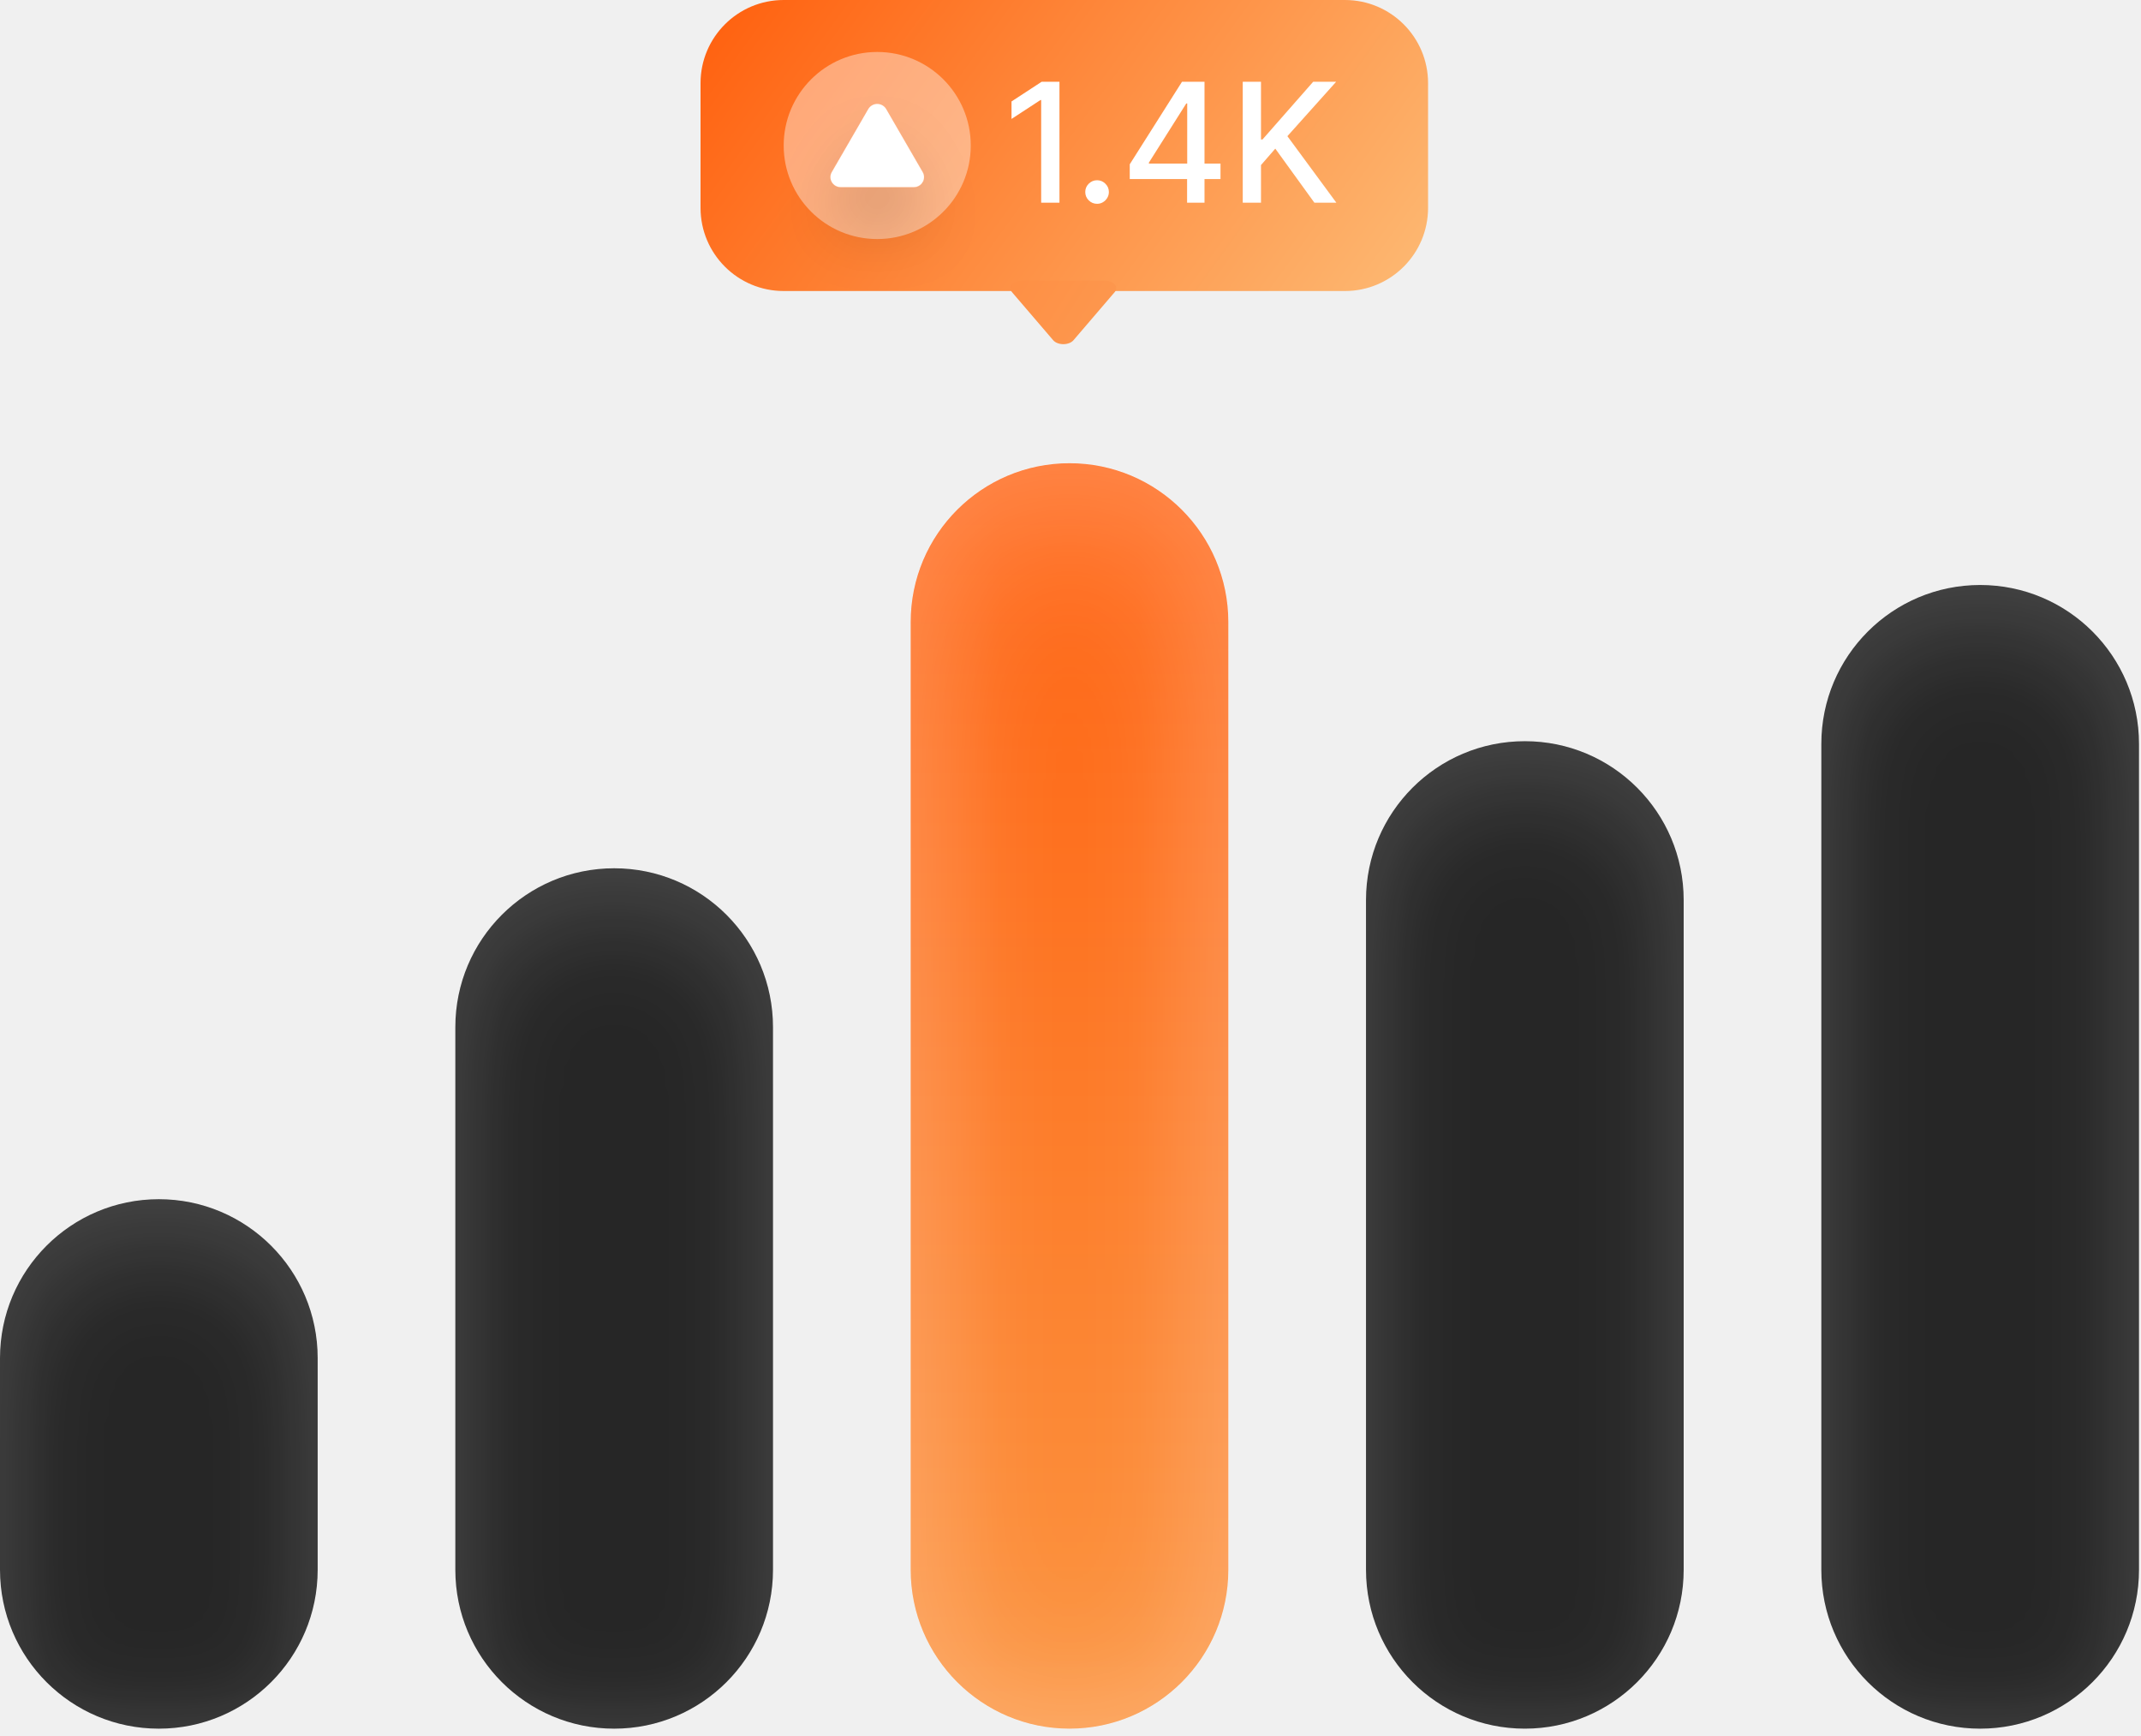
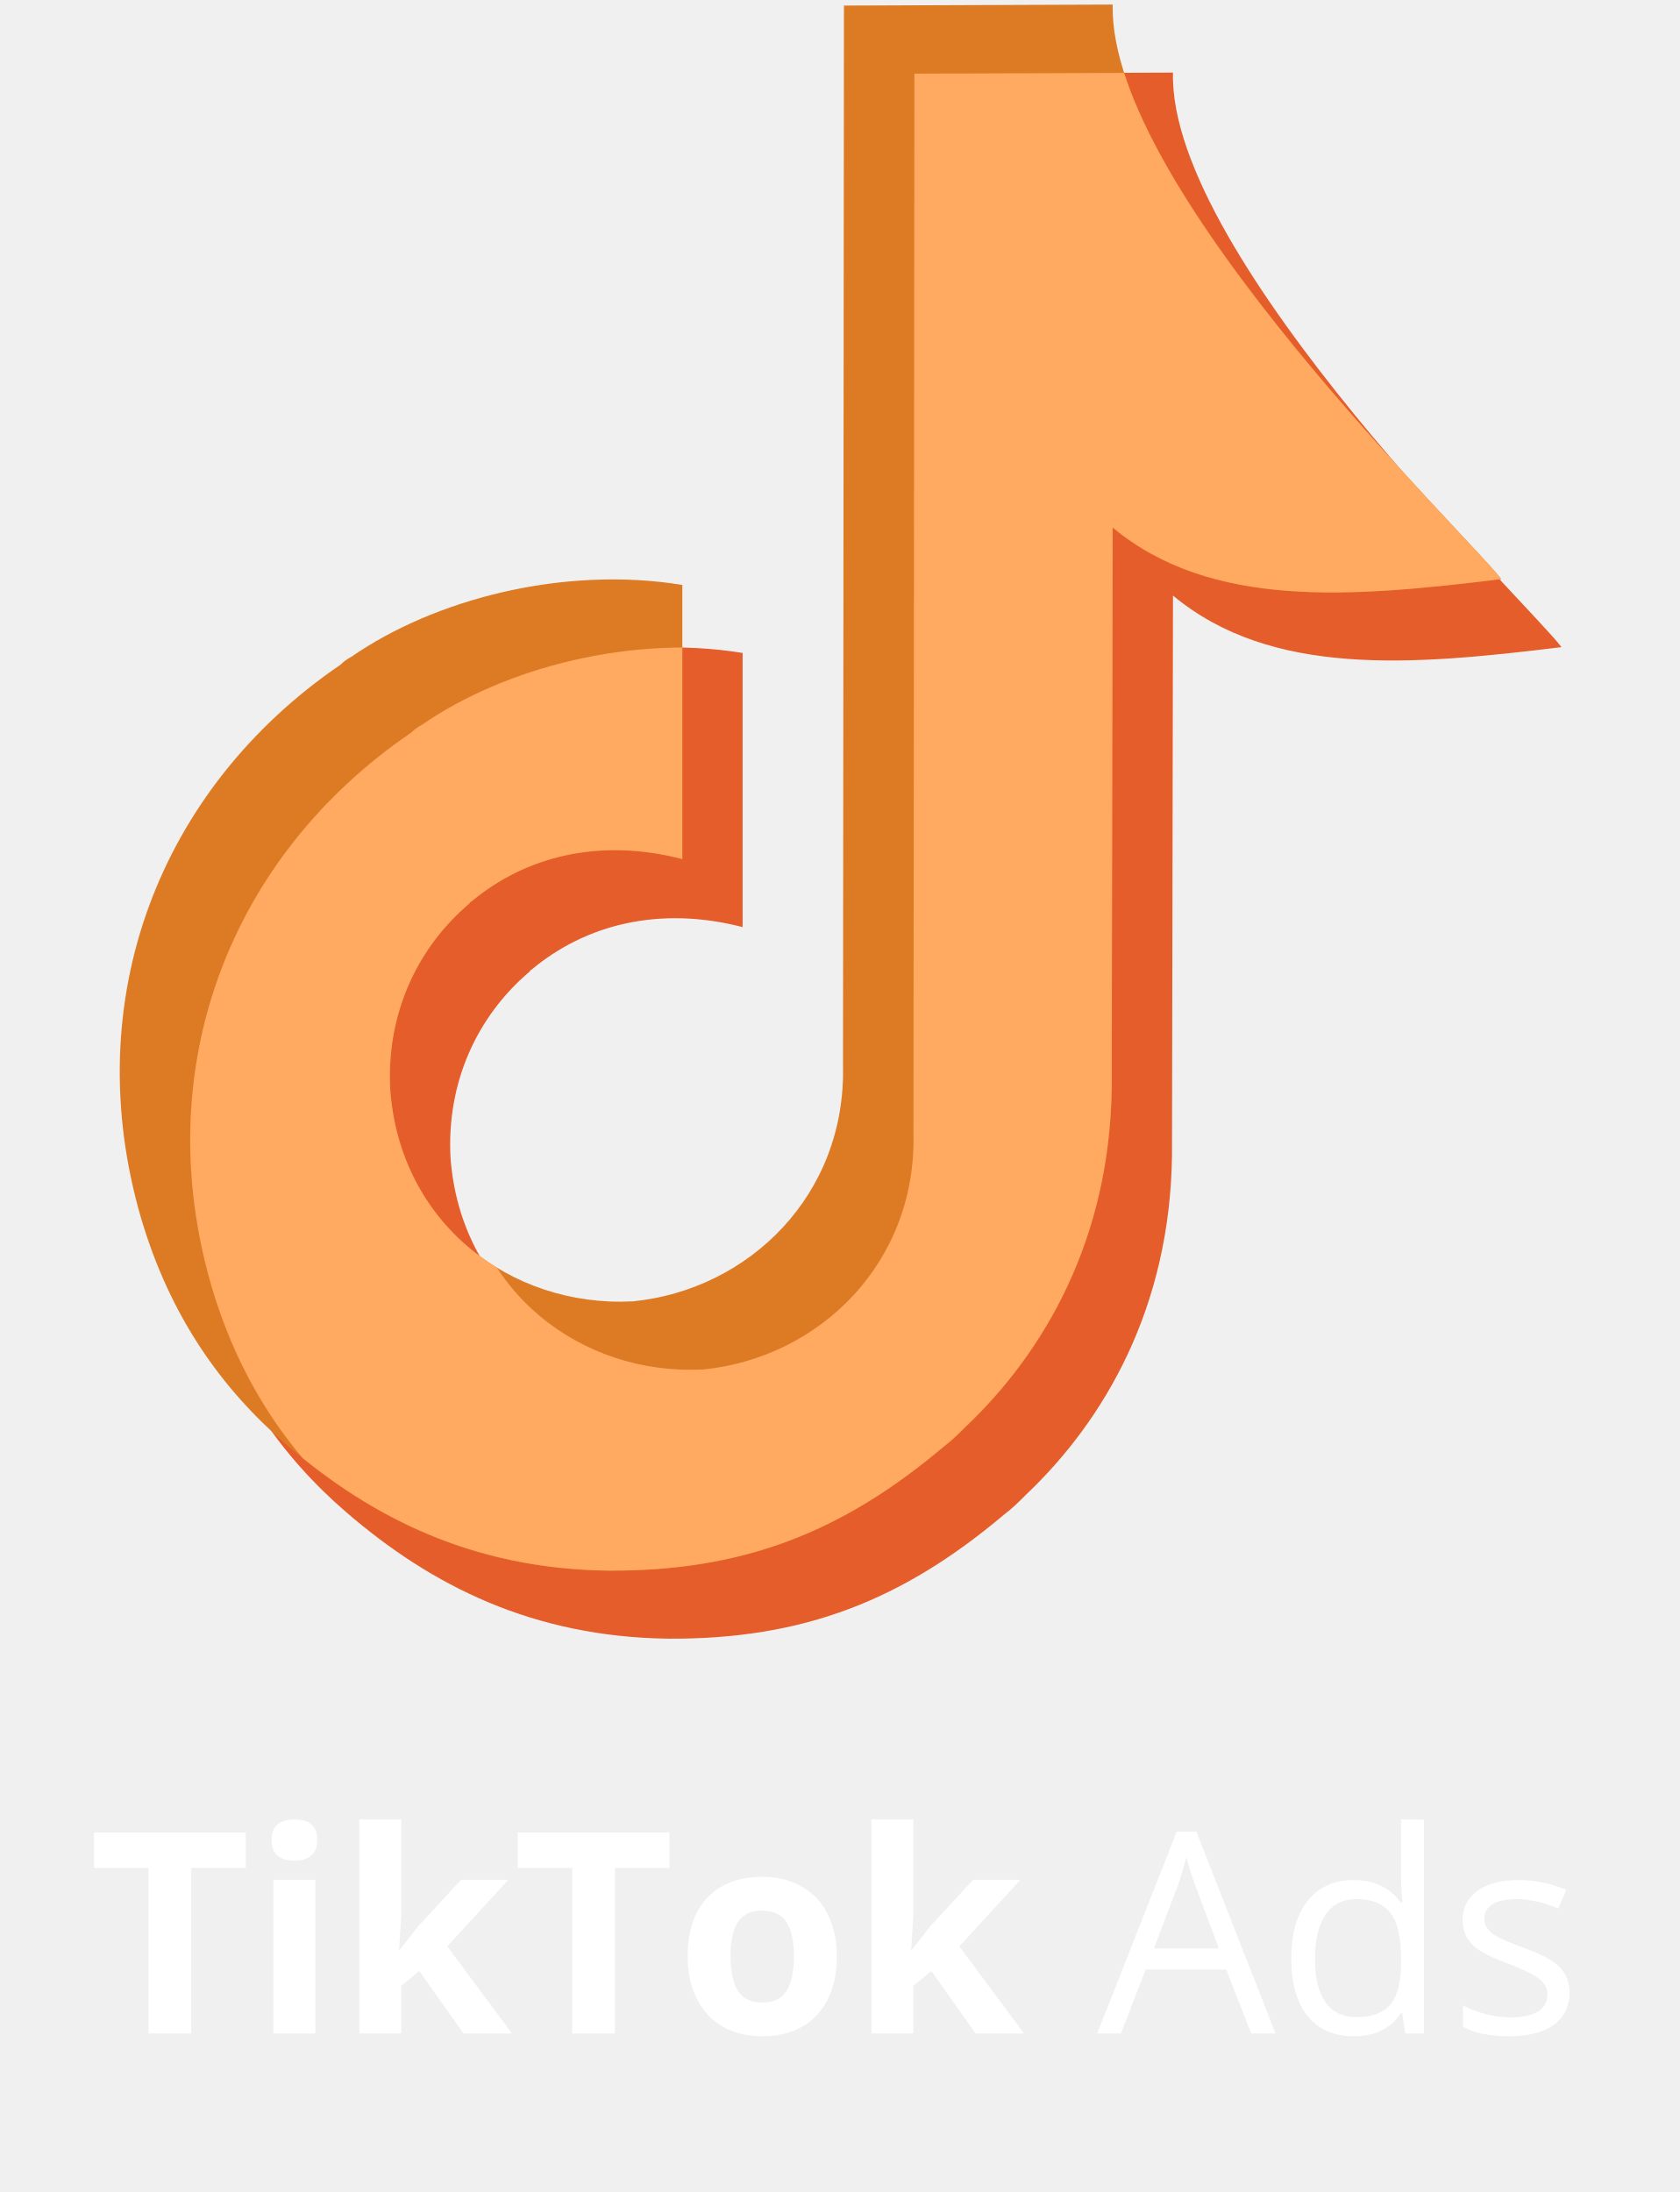
- <svg xmlns="http://www.w3.org/2000/svg" width="206" height="167" viewBox="0 0 206 167" fill="none">
-   <rect x="67.404" width="70" height="28" rx="8" fill="url(#paint0_linear_698_5975)" />
-   <rect x="75.404" y="5" width="18" height="18" rx="9" fill="white" fill-opacity="0.4" />
-   <g filter="url(#filter0_d_698_5975)">
-     <path d="M88.775 17.512C88.688 17.662 88.563 17.786 88.413 17.872C88.262 17.957 88.091 18.002 87.918 18H80.89C80.717 18.002 80.546 17.957 80.395 17.872C80.245 17.786 80.12 17.662 80.033 17.512C79.949 17.368 79.904 17.205 79.904 17.038C79.904 16.871 79.949 16.707 80.033 16.564L83.546 10.489C83.634 10.34 83.759 10.217 83.91 10.131C84.06 10.045 84.231 10 84.404 10C84.578 10 84.748 10.045 84.898 10.131C85.049 10.217 85.174 10.34 85.262 10.489L88.776 16.564C88.86 16.708 88.904 16.871 88.904 17.038C88.904 17.205 88.859 17.369 88.775 17.512Z" fill="white" />
+ <svg xmlns="http://www.w3.org/2000/svg" width="239" zoomAndPan="magnify" viewBox="0 0 179.25 234" height="312" preserveAspectRatio="xMidYMid meet" version="1.2">
+   <defs>
+     <clipPath id="4807ba9d59">
+       <path d="M 12 0.488 L 161 0.488 L 161 168 L 12 168 Z M 12 0.488 " />
+     </clipPath>
+     <clipPath id="4e27a324f4">
+       <path d="M 20 7 L 161 7 L 161 168 L 20 168 Z M 20 7 " />
+     </clipPath>
+     <clipPath id="23dbf68a55">
+       <path d="M 90.09 0.594 L 118.777 0.488 C 118.262 20.309 157.133 57.566 160.25 61.82 C 144.242 63.793 129.277 65.035 118.777 56.316 L 118.676 116.094 C 118.469 132.281 111.504 144.32 103.082 152.309 C 102.355 153.035 101.629 153.762 100.797 154.387 C 89.988 163.516 79.387 167.773 64.836 167.668 C 50.492 167.461 39.68 162.066 30.535 154.176 C 23.676 148.266 18.164 140.586 15.047 129.996 C 8.289 106.754 17.02 84.129 36.355 70.953 C 36.668 70.641 37.082 70.328 37.496 70.121 C 46.332 63.996 60.055 60.367 72.836 62.441 L 72.836 91.707 C 64 89.422 56.102 91.395 50.285 96.273 C 50.18 96.273 50.18 96.375 50.074 96.48 C 44.465 101.254 41.238 108.309 41.656 116.301 C 42.695 130.621 54.543 139.547 67.434 138.926 C 67.434 138.926 67.535 138.926 67.535 138.926 C 80.008 137.676 90.301 127.508 89.988 113.809 Z M 90.09 0.594 " />
+     </clipPath>
+   </defs>
+   <g id="0f99d7ee12">
+     <path style=" stroke:none;fill-rule:evenodd;fill:#e55d2a;fill-opacity:1;" d="M 96.523 7.855 L 125.215 7.75 C 124.695 27.57 163.566 64.828 166.684 69.082 C 150.68 71.051 135.711 72.297 125.215 63.578 L 125.109 123.355 C 124.902 139.543 117.938 151.582 109.516 159.57 C 108.789 160.297 108.062 161.023 107.23 161.645 C 96.422 170.777 85.82 175.035 71.27 174.93 C 56.926 174.723 46.113 169.328 36.969 161.438 C 30.109 155.523 24.598 147.844 21.48 137.258 C 14.727 114.016 23.457 91.391 42.789 78.215 C 43.102 77.902 43.516 77.59 43.934 77.383 C 52.766 71.262 66.488 67.629 79.273 69.703 L 79.273 98.969 C 70.438 96.684 62.539 98.656 56.719 103.531 C 56.613 103.531 56.613 103.637 56.508 103.742 C 50.898 108.516 47.672 115.574 48.09 123.562 C 49.129 137.883 60.977 146.809 73.867 146.188 C 73.867 146.188 73.973 146.188 73.973 146.188 C 86.445 144.938 96.734 134.77 96.422 121.07 Z M 96.523 7.855 " />
+     <g clip-rule="nonzero" clip-path="url(#4807ba9d59)">
+       <path style=" stroke:none;fill-rule:evenodd;fill:#dd7b24;fill-opacity:1;" d="M 90.09 0.594 L 118.781 0.488 C 118.262 20.309 157.133 57.566 160.25 61.82 C 144.246 63.793 129.277 65.035 118.781 56.32 L 118.672 116.094 C 118.469 132.281 111.504 144.32 103.082 152.309 C 102.355 153.035 101.629 153.762 100.797 154.383 C 89.988 163.52 79.387 167.773 64.836 167.668 C 50.492 167.461 39.68 162.066 30.535 154.18 C 23.676 148.266 18.164 140.582 15.047 129.996 C 8.289 106.754 17.023 84.133 36.355 70.953 C 36.668 70.641 37.082 70.328 37.496 70.121 C 46.332 64 60.055 60.367 72.836 62.441 L 72.836 91.707 C 64.004 89.422 56.102 91.395 50.281 96.27 C 50.18 96.27 50.18 96.379 50.074 96.48 C 44.465 101.254 41.238 108.312 41.656 116.301 C 42.695 130.621 54.543 139.547 67.434 138.926 C 67.434 138.926 67.535 138.926 67.535 138.926 C 80.008 137.68 90.301 127.508 89.988 113.809 Z M 90.09 0.594 " />
+     </g>
+     <g clip-rule="nonzero" clip-path="url(#4e27a324f4)">
+       <g clip-rule="evenodd" clip-path="url(#23dbf68a55)">
+         <path style=" stroke:none;fill-rule:evenodd;fill:#ffa961;fill-opacity:1;" d="M 97.609 7.863 L 126.301 7.758 C 125.777 27.578 164.652 64.832 167.77 69.09 C 151.766 71.059 136.797 72.305 126.301 63.586 L 126.191 123.363 C 125.984 139.551 119.023 151.59 110.602 159.578 C 109.875 160.305 109.148 161.031 108.316 161.652 C 97.508 170.785 86.906 175.043 72.352 174.938 C 58.008 174.73 47.199 169.332 38.055 161.445 C 31.195 155.531 25.684 147.852 22.566 137.266 C 15.809 114.023 24.543 91.398 43.875 78.223 C 44.188 77.91 44.602 77.598 45.016 77.391 C 53.852 71.27 67.574 67.637 80.355 69.711 L 80.355 98.977 C 71.523 96.691 63.621 98.664 57.801 103.539 C 57.699 103.539 57.699 103.645 57.594 103.75 C 51.98 108.523 48.758 115.582 49.176 123.57 C 50.215 137.891 62.062 146.816 74.953 146.195 C 74.953 146.195 75.055 146.195 75.055 146.195 C 87.527 144.945 97.82 134.777 97.508 121.078 Z M 97.609 7.863 " />
+       </g>
+     </g>
+     <g style="fill:#ffffff;fill-opacity:1;">
+       <g transform="translate(9.428032, 217.0761)">
+         <path style="stroke:none" d="M 10.984 0 L 6.422 0 L 6.422 -17.672 L 0.609 -17.672 L 0.609 -21.453 L 16.812 -21.453 L 16.812 -17.672 L 10.984 -17.672 Z M 10.984 0 " />
+       </g>
+     </g>
+     <g style="fill:#ffffff;fill-opacity:1;">
+       <g transform="translate(26.83682, 217.0761)">
+         <path style="stroke:none" d="M 2.156 -20.656 C 2.156 -22.113 2.969 -22.844 4.594 -22.844 C 6.219 -22.844 7.031 -22.113 7.031 -20.656 C 7.031 -19.957 6.828 -19.414 6.422 -19.031 C 6.016 -18.645 5.406 -18.453 4.594 -18.453 C 2.969 -18.453 2.156 -19.188 2.156 -20.656 Z M 6.828 0 L 2.344 0 L 2.344 -16.406 L 6.828 -16.406 Z M 6.828 0 " />
+       </g>
+     </g>
+     <g style="fill:#ffffff;fill-opacity:1;">
+       <g transform="translate(36.01093, 217.0761)">
+         <path style="stroke:none" d="M 6.656 -8.922 L 8.609 -11.422 L 13.203 -16.406 L 18.25 -16.406 L 11.734 -9.297 L 18.641 0 L 13.469 0 L 8.75 -6.656 L 6.828 -5.109 L 6.828 0 L 2.344 0 L 2.344 -22.844 L 6.828 -22.844 L 6.828 -12.656 L 6.594 -8.922 Z M 6.656 -8.922 " />
+       </g>
+     </g>
+     <g style="fill:#ffffff;fill-opacity:1;">
+       <g transform="translate(54.65272, 217.0761)">
+         <path style="stroke:none" d="M 10.984 0 L 6.422 0 L 6.422 -17.672 L 0.609 -17.672 L 0.609 -21.453 L 16.812 -21.453 L 16.812 -17.672 L 10.984 -17.672 Z M 10.984 0 " />
+       </g>
+     </g>
+     <g style="fill:#ffffff;fill-opacity:1;">
+       <g transform="translate(72.0615, 217.0761)">
+         <path style="stroke:none" d="M 5.922 -8.234 C 5.922 -6.609 6.188 -5.379 6.719 -4.547 C 7.25 -3.711 8.117 -3.297 9.328 -3.297 C 10.516 -3.297 11.367 -3.707 11.891 -4.531 C 12.422 -5.363 12.688 -6.598 12.688 -8.234 C 12.688 -9.859 12.422 -11.078 11.891 -11.891 C 11.359 -12.703 10.492 -13.109 9.297 -13.109 C 8.098 -13.109 7.234 -12.703 6.703 -11.891 C 6.18 -11.086 5.922 -9.867 5.922 -8.234 Z M 17.266 -8.234 C 17.266 -5.566 16.555 -3.477 15.141 -1.969 C 13.734 -0.457 11.773 0.297 9.266 0.297 C 7.691 0.297 6.301 -0.047 5.094 -0.734 C 3.883 -1.43 2.957 -2.426 2.312 -3.719 C 1.664 -5.008 1.344 -6.516 1.344 -8.234 C 1.344 -10.91 2.039 -12.992 3.438 -14.484 C 4.844 -15.973 6.812 -16.719 9.344 -16.719 C 10.926 -16.719 12.316 -16.375 13.516 -15.688 C 14.723 -15.008 15.648 -14.023 16.297 -12.734 C 16.941 -11.453 17.266 -9.953 17.266 -8.234 Z M 17.266 -8.234 " />
+       </g>
+     </g>
+     <g style="fill:#ffffff;fill-opacity:1;">
+       <g transform="translate(90.67393, 217.0761)">
+         <path style="stroke:none" d="M 6.656 -8.922 L 8.609 -11.422 L 13.203 -16.406 L 18.25 -16.406 L 11.734 -9.297 L 18.641 0 L 13.469 0 L 8.75 -6.656 L 6.828 -5.109 L 6.828 0 L 2.344 0 L 2.344 -22.844 L 6.828 -22.844 L 6.828 -12.656 L 6.594 -8.922 Z M 6.656 -8.922 " />
+       </g>
+     </g>
+     <g style="fill:#ffffff;fill-opacity:1;">
+       <g transform="translate(109.3157, 217.0761)">
+         <path style="stroke:none" d="" />
+       </g>
+     </g>
+     <g style="fill:#ffffff;fill-opacity:1;">
+       <g transform="translate(117.1297, 217.0761)">
+         <path style="stroke:none" d="M 16.438 0 L 13.766 -6.828 L 5.172 -6.828 L 2.531 0 L 0 0 L 8.484 -21.547 L 10.578 -21.547 L 19.031 0 Z M 12.984 -9.078 L 10.5 -15.719 C 10.176 -16.562 9.844 -17.594 9.5 -18.812 C 9.281 -17.875 8.973 -16.844 8.578 -15.719 L 6.047 -9.078 Z M 12.984 -9.078 " />
+       </g>
+     </g>
+     <g style="fill:#ffffff;fill-opacity:1;">
+       <g transform="translate(136.1532, 217.0761)">
+         <path style="stroke:none" d="M 13.531 -2.156 L 13.406 -2.156 C 12.281 -0.52 10.598 0.297 8.359 0.297 C 6.254 0.297 4.613 -0.422 3.438 -1.859 C 2.27 -3.297 1.688 -5.344 1.688 -8 C 1.688 -10.656 2.273 -12.711 3.453 -14.172 C 4.629 -15.641 6.266 -16.375 8.359 -16.375 C 10.535 -16.375 12.207 -15.582 13.375 -14 L 13.562 -14 L 13.453 -15.156 L 13.406 -16.297 L 13.406 -22.844 L 15.844 -22.844 L 15.844 0 L 13.859 0 Z M 8.656 -1.75 C 10.32 -1.75 11.531 -2.203 12.281 -3.109 C 13.031 -4.016 13.406 -5.473 13.406 -7.484 L 13.406 -8 C 13.406 -10.281 13.023 -11.906 12.266 -12.875 C 11.504 -13.852 10.289 -14.344 8.625 -14.344 C 7.195 -14.344 6.102 -13.785 5.344 -12.672 C 4.594 -11.566 4.219 -10 4.219 -7.969 C 4.219 -5.914 4.594 -4.363 5.344 -3.312 C 6.094 -2.27 7.195 -1.75 8.656 -1.75 Z M 8.656 -1.75 " />
+       </g>
+     </g>
+     <g style="fill:#ffffff;fill-opacity:1;">
+       <g transform="translate(154.5748, 217.0761)">
+         <path style="stroke:none" d="M 12.969 -4.391 C 12.969 -2.891 12.406 -1.734 11.281 -0.922 C 10.164 -0.109 8.602 0.297 6.594 0.297 C 4.457 0.297 2.789 -0.039 1.594 -0.719 L 1.594 -2.984 C 2.375 -2.586 3.207 -2.273 4.094 -2.047 C 4.977 -1.828 5.832 -1.719 6.656 -1.719 C 7.926 -1.719 8.898 -1.922 9.578 -2.328 C 10.266 -2.734 10.609 -3.352 10.609 -4.188 C 10.609 -4.812 10.336 -5.344 9.797 -5.781 C 9.254 -6.227 8.195 -6.758 6.625 -7.375 C 5.125 -7.926 4.055 -8.41 3.422 -8.828 C 2.797 -9.242 2.328 -9.711 2.016 -10.234 C 1.711 -10.766 1.562 -11.398 1.562 -12.141 C 1.562 -13.453 2.094 -14.484 3.156 -15.234 C 4.219 -15.992 5.68 -16.375 7.547 -16.375 C 9.273 -16.375 10.969 -16.023 12.625 -15.328 L 11.766 -13.344 C 10.141 -14.008 8.676 -14.344 7.375 -14.344 C 6.219 -14.344 5.344 -14.16 4.75 -13.797 C 4.164 -13.43 3.875 -12.93 3.875 -12.297 C 3.875 -11.867 3.984 -11.504 4.203 -11.203 C 4.422 -10.898 4.773 -10.609 5.266 -10.328 C 5.754 -10.055 6.695 -9.66 8.094 -9.141 C 10 -8.453 11.285 -7.754 11.953 -7.047 C 12.629 -6.336 12.969 -5.453 12.969 -4.391 Z M 12.969 -4.391 " />
+       </g>
+     </g>
  </g>
-   <path d="M101.938 7.864V19.5H100.177V9.625H100.109L97.325 11.443V9.761L100.228 7.864H101.938ZM105.556 19.608C105.246 19.608 104.979 19.498 104.755 19.278C104.532 19.055 104.42 18.786 104.42 18.472C104.42 18.161 104.532 17.896 104.755 17.676C104.979 17.453 105.246 17.341 105.556 17.341C105.867 17.341 106.134 17.453 106.357 17.676C106.581 17.896 106.693 18.161 106.693 18.472C106.693 18.68 106.64 18.871 106.534 19.046C106.431 19.216 106.295 19.352 106.124 19.454C105.954 19.557 105.765 19.608 105.556 19.608ZM108.701 17.227V15.807L113.73 7.864H114.849V9.955H114.139L110.542 15.648V15.739H117.434V17.227H108.701ZM114.218 19.5V16.796L114.23 16.148V7.864H115.894V19.5H114.218ZM119.573 19.5V7.864H121.329V13.421H121.471L126.352 7.864H128.562L123.869 13.102L128.579 19.5H126.465L122.704 14.301L121.329 15.881V19.5H119.573Z" fill="white" />
-   <path d="M97.362 27.373C97.46 27.258 97.602 27.164 97.772 27.098C97.943 27.033 98.136 26.999 98.332 27L106.288 27C106.484 26.999 106.678 27.033 106.848 27.098C107.019 27.164 107.16 27.258 107.258 27.373C107.354 27.483 107.404 27.608 107.404 27.735C107.404 27.863 107.354 27.988 107.258 28.098L103.281 32.74C103.182 32.853 103.04 32.948 102.87 33.013C102.699 33.079 102.507 33.113 102.31 33.113C102.114 33.113 101.921 33.079 101.751 33.013C101.58 32.948 101.439 32.853 101.339 32.74L97.361 28.098C97.266 27.988 97.216 27.863 97.216 27.735C97.216 27.608 97.266 27.483 97.362 27.373Z" fill="url(#paint1_linear_698_5975)" />
-   <g filter="url(#filter1_i_698_5975)">
-     <rect y="115.377" width="30.566" height="50.943" rx="15.283" fill="#262626" />
-   </g>
-   <g filter="url(#filter2_i_698_5975)">
-     <rect x="43.81" y="83.538" width="30.566" height="82.782" rx="15.283" fill="#262626" />
-   </g>
-   <g filter="url(#filter3_i_698_5975)">
-     <rect x="131.432" y="71.311" width="30.566" height="95.008" rx="15.283" fill="#262626" />
-   </g>
-   <g filter="url(#filter4_i_698_5975)">
-     <rect x="175.242" y="56.283" width="30.566" height="110.037" rx="15.283" fill="#262626" />
-   </g>
-   <g filter="url(#filter5_i_698_5975)">
-     <rect x="87.621" y="44.566" width="30.566" height="121.754" rx="15.283" fill="url(#paint2_linear_698_5975)" />
-   </g>
-   <defs>
-     <filter id="filter0_d_698_5975" x="73.904" y="8" width="21" height="20" filterUnits="userSpaceOnUse" color-interpolation-filters="sRGB">
-       <feFlood flood-opacity="0" result="BackgroundImageFix" />
-       <feColorMatrix in="SourceAlpha" type="matrix" values="0 0 0 0 0 0 0 0 0 0 0 0 0 0 0 0 0 0 127 0" result="hardAlpha" />
-       <feOffset dy="4" />
-       <feGaussianBlur stdDeviation="3" />
-       <feComposite in2="hardAlpha" operator="out" />
-       <feColorMatrix type="matrix" values="0 0 0 0 0 0 0 0 0 0 0 0 0 0 0 0 0 0 0.15 0" />
-       <feBlend mode="normal" in2="BackgroundImageFix" result="effect1_dropShadow_698_5975" />
-       <feBlend mode="normal" in="SourceGraphic" in2="effect1_dropShadow_698_5975" result="shape" />
-     </filter>
-     <filter id="filter1_i_698_5975" x="0" y="115.377" width="30.566" height="54.943" filterUnits="userSpaceOnUse" color-interpolation-filters="sRGB">
-       <feFlood flood-opacity="0" result="BackgroundImageFix" />
-       <feBlend mode="normal" in="SourceGraphic" in2="BackgroundImageFix" result="shape" />
-       <feColorMatrix in="SourceAlpha" type="matrix" values="0 0 0 0 0 0 0 0 0 0 0 0 0 0 0 0 0 0 127 0" result="hardAlpha" />
-       <feOffset dy="4" />
-       <feGaussianBlur stdDeviation="5" />
-       <feComposite in2="hardAlpha" operator="arithmetic" k2="-1" k3="1" />
-       <feColorMatrix type="matrix" values="0 0 0 0 1 0 0 0 0 1 0 0 0 0 1 0 0 0 0.14 0" />
-       <feBlend mode="normal" in2="shape" result="effect1_innerShadow_698_5975" />
-     </filter>
-     <filter id="filter2_i_698_5975" x="43.81" y="83.538" width="30.566" height="86.782" filterUnits="userSpaceOnUse" color-interpolation-filters="sRGB">
-       <feFlood flood-opacity="0" result="BackgroundImageFix" />
-       <feBlend mode="normal" in="SourceGraphic" in2="BackgroundImageFix" result="shape" />
-       <feColorMatrix in="SourceAlpha" type="matrix" values="0 0 0 0 0 0 0 0 0 0 0 0 0 0 0 0 0 0 127 0" result="hardAlpha" />
-       <feOffset dy="4" />
-       <feGaussianBlur stdDeviation="5" />
-       <feComposite in2="hardAlpha" operator="arithmetic" k2="-1" k3="1" />
-       <feColorMatrix type="matrix" values="0 0 0 0 1 0 0 0 0 1 0 0 0 0 1 0 0 0 0.14 0" />
-       <feBlend mode="normal" in2="shape" result="effect1_innerShadow_698_5975" />
-     </filter>
-     <filter id="filter3_i_698_5975" x="131.432" y="71.311" width="30.566" height="99.009" filterUnits="userSpaceOnUse" color-interpolation-filters="sRGB">
-       <feFlood flood-opacity="0" result="BackgroundImageFix" />
-       <feBlend mode="normal" in="SourceGraphic" in2="BackgroundImageFix" result="shape" />
-       <feColorMatrix in="SourceAlpha" type="matrix" values="0 0 0 0 0 0 0 0 0 0 0 0 0 0 0 0 0 0 127 0" result="hardAlpha" />
-       <feOffset dy="4" />
-       <feGaussianBlur stdDeviation="5" />
-       <feComposite in2="hardAlpha" operator="arithmetic" k2="-1" k3="1" />
-       <feColorMatrix type="matrix" values="0 0 0 0 1 0 0 0 0 1 0 0 0 0 1 0 0 0 0.14 0" />
-       <feBlend mode="normal" in2="shape" result="effect1_innerShadow_698_5975" />
-     </filter>
-     <filter id="filter4_i_698_5975" x="175.242" y="56.283" width="30.566" height="114.037" filterUnits="userSpaceOnUse" color-interpolation-filters="sRGB">
-       <feFlood flood-opacity="0" result="BackgroundImageFix" />
-       <feBlend mode="normal" in="SourceGraphic" in2="BackgroundImageFix" result="shape" />
-       <feColorMatrix in="SourceAlpha" type="matrix" values="0 0 0 0 0 0 0 0 0 0 0 0 0 0 0 0 0 0 127 0" result="hardAlpha" />
-       <feOffset dy="4" />
-       <feGaussianBlur stdDeviation="5" />
-       <feComposite in2="hardAlpha" operator="arithmetic" k2="-1" k3="1" />
-       <feColorMatrix type="matrix" values="0 0 0 0 1 0 0 0 0 1 0 0 0 0 1 0 0 0 0.14 0" />
-       <feBlend mode="normal" in2="shape" result="effect1_innerShadow_698_5975" />
-     </filter>
-     <filter id="filter5_i_698_5975" x="87.621" y="44.566" width="30.566" height="125.754" filterUnits="userSpaceOnUse" color-interpolation-filters="sRGB">
-       <feFlood flood-opacity="0" result="BackgroundImageFix" />
-       <feBlend mode="normal" in="SourceGraphic" in2="BackgroundImageFix" result="shape" />
-       <feColorMatrix in="SourceAlpha" type="matrix" values="0 0 0 0 0 0 0 0 0 0 0 0 0 0 0 0 0 0 127 0" result="hardAlpha" />
-       <feOffset dy="4" />
-       <feGaussianBlur stdDeviation="9.25" />
-       <feComposite in2="hardAlpha" operator="arithmetic" k2="-1" k3="1" />
-       <feColorMatrix type="matrix" values="0 0 0 0 1 0 0 0 0 1 0 0 0 0 1 0 0 0 0.27 0" />
-       <feBlend mode="normal" in2="shape" result="effect1_innerShadow_698_5975" />
-     </filter>
-     <linearGradient id="paint0_linear_698_5975" x1="137.404" y1="28" x2="78.21" y2="-14.907" gradientUnits="userSpaceOnUse">
-       <stop stop-color="#FDBA74" />
-       <stop offset="1" stop-color="#FF5F0D" />
-     </linearGradient>
-     <linearGradient id="paint1_linear_698_5975" x1="97.216" y1="26.618" x2="107.404" y2="33.113" gradientUnits="userSpaceOnUse">
-       <stop stop-color="#FE8F44" />
-       <stop offset="1" stop-color="#FD9950" />
-     </linearGradient>
-     <linearGradient id="paint2_linear_698_5975" x1="102.904" y1="44.566" x2="102.904" y2="166.32" gradientUnits="userSpaceOnUse">
-       <stop stop-color="#FF5F0D" />
-       <stop offset="1" stop-color="#FB923C" />
-     </linearGradient>
-   </defs>
</svg>
